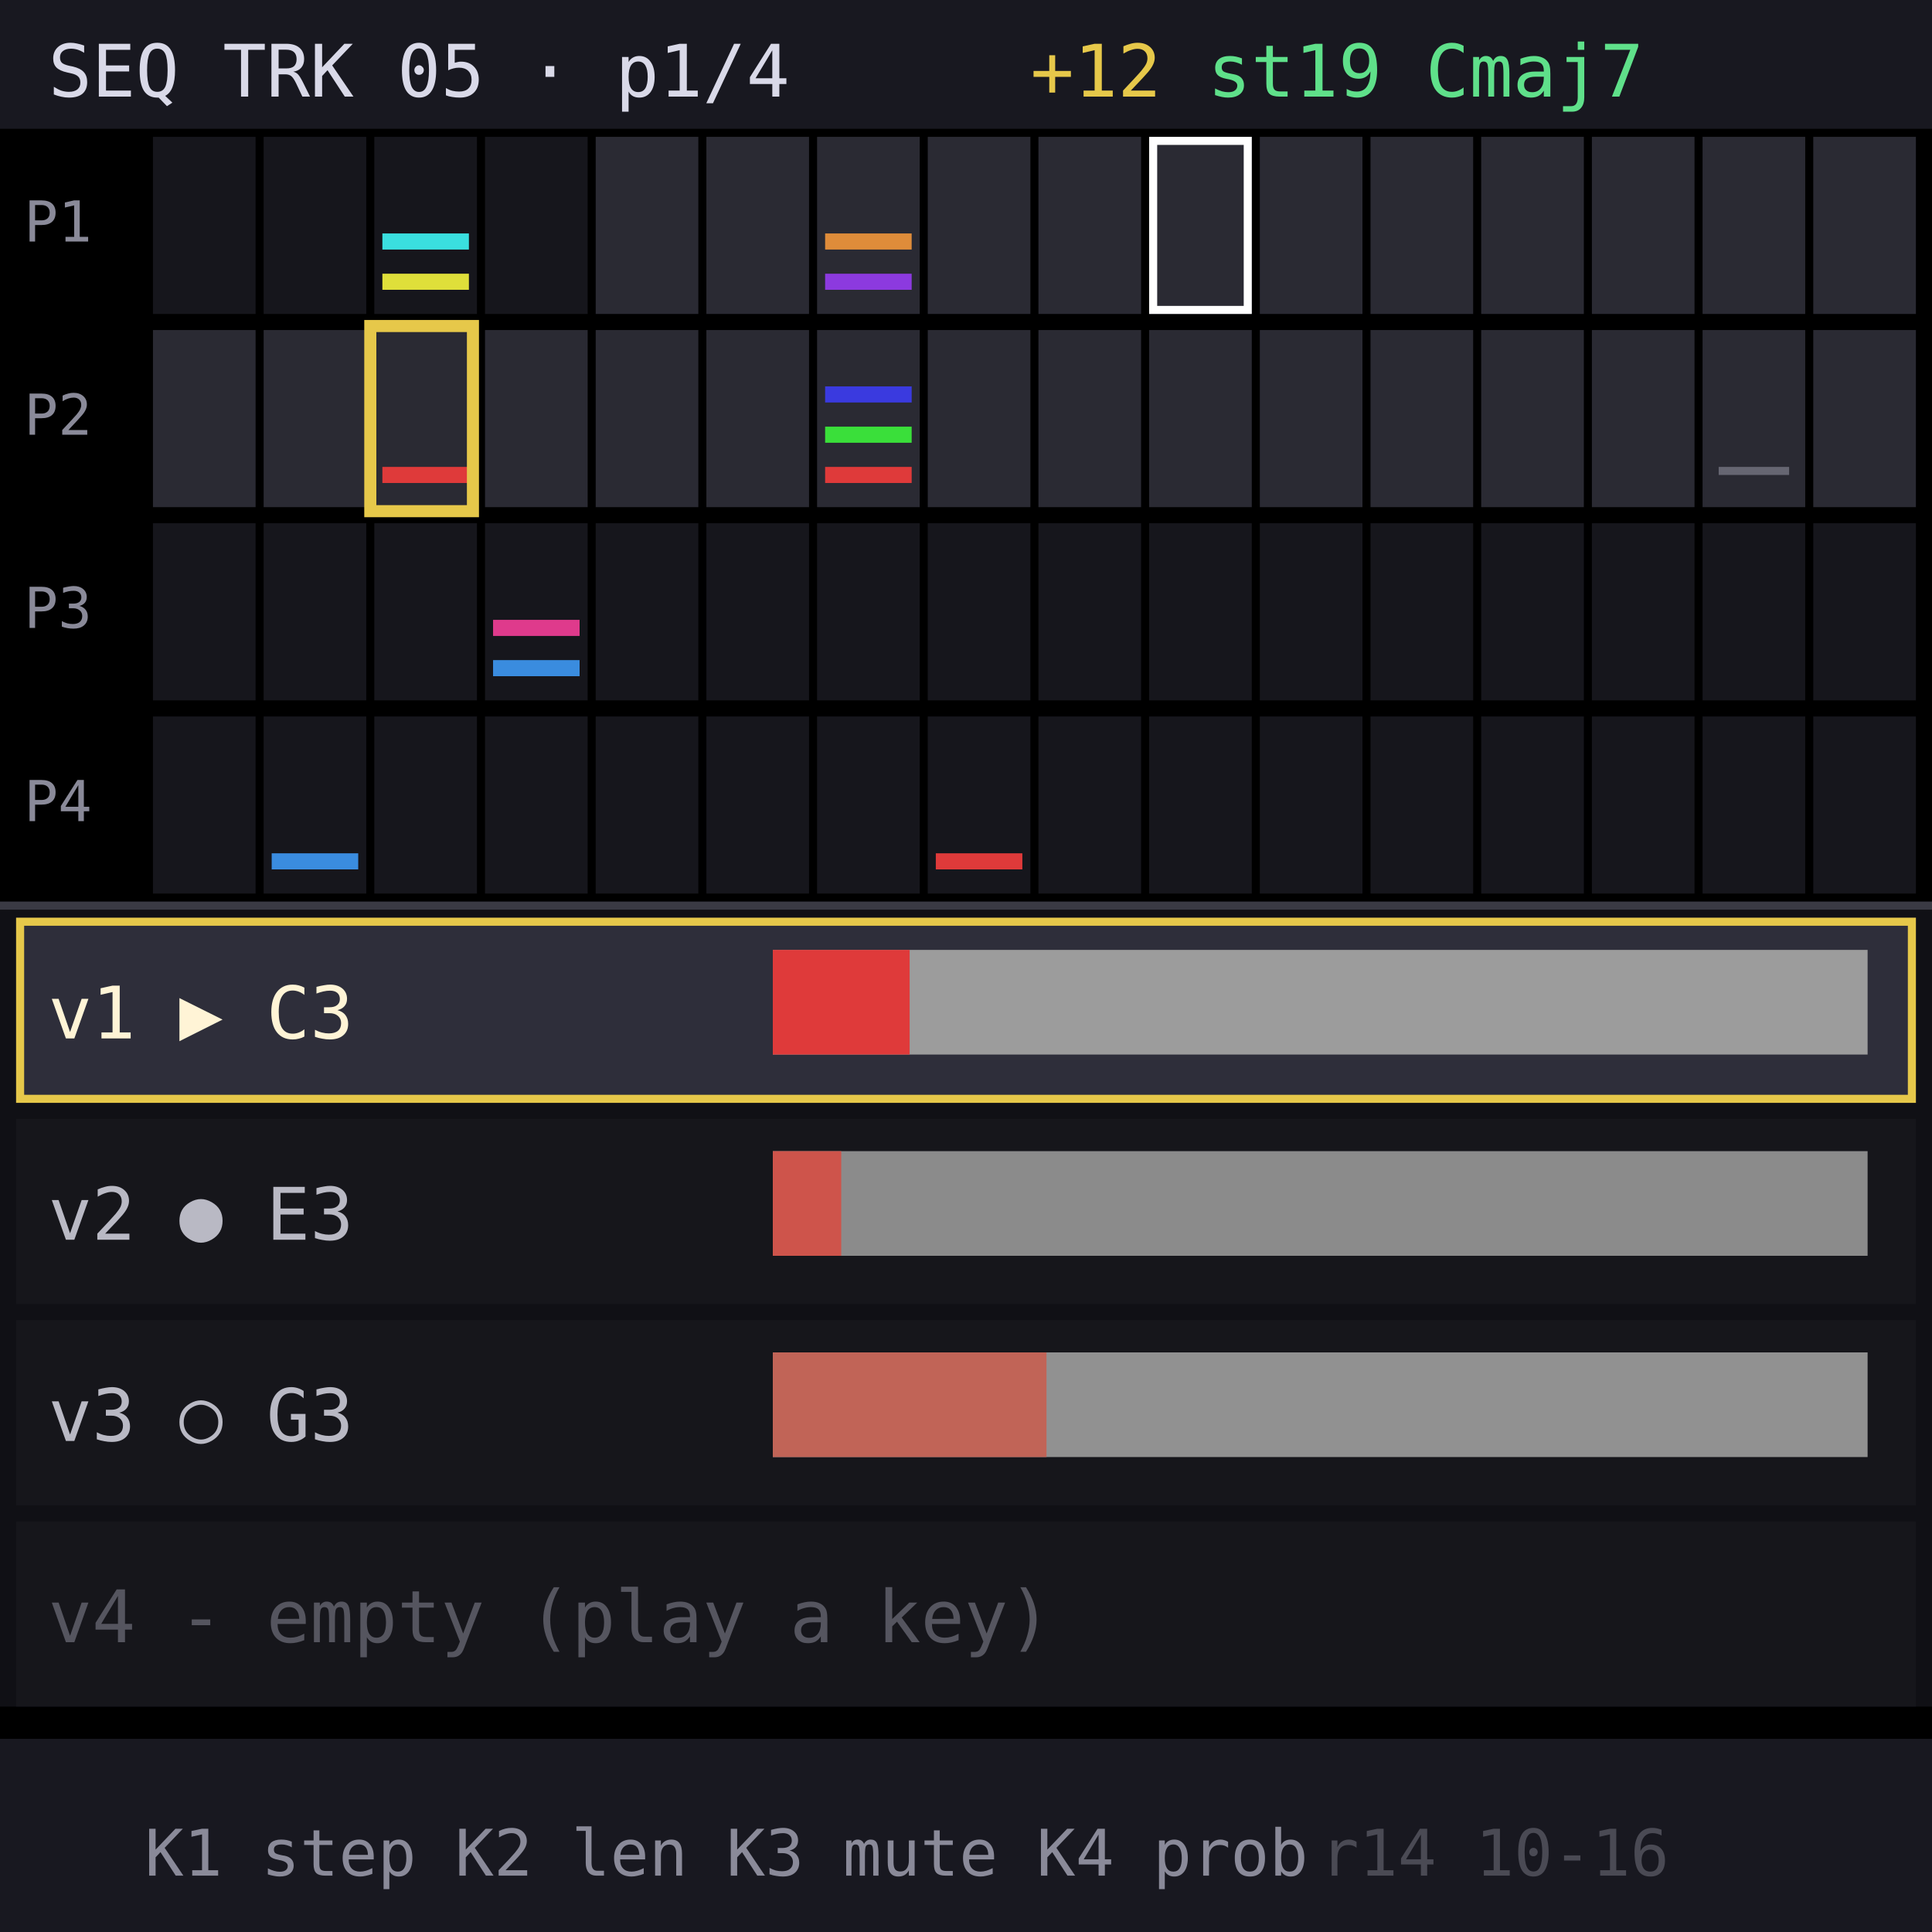
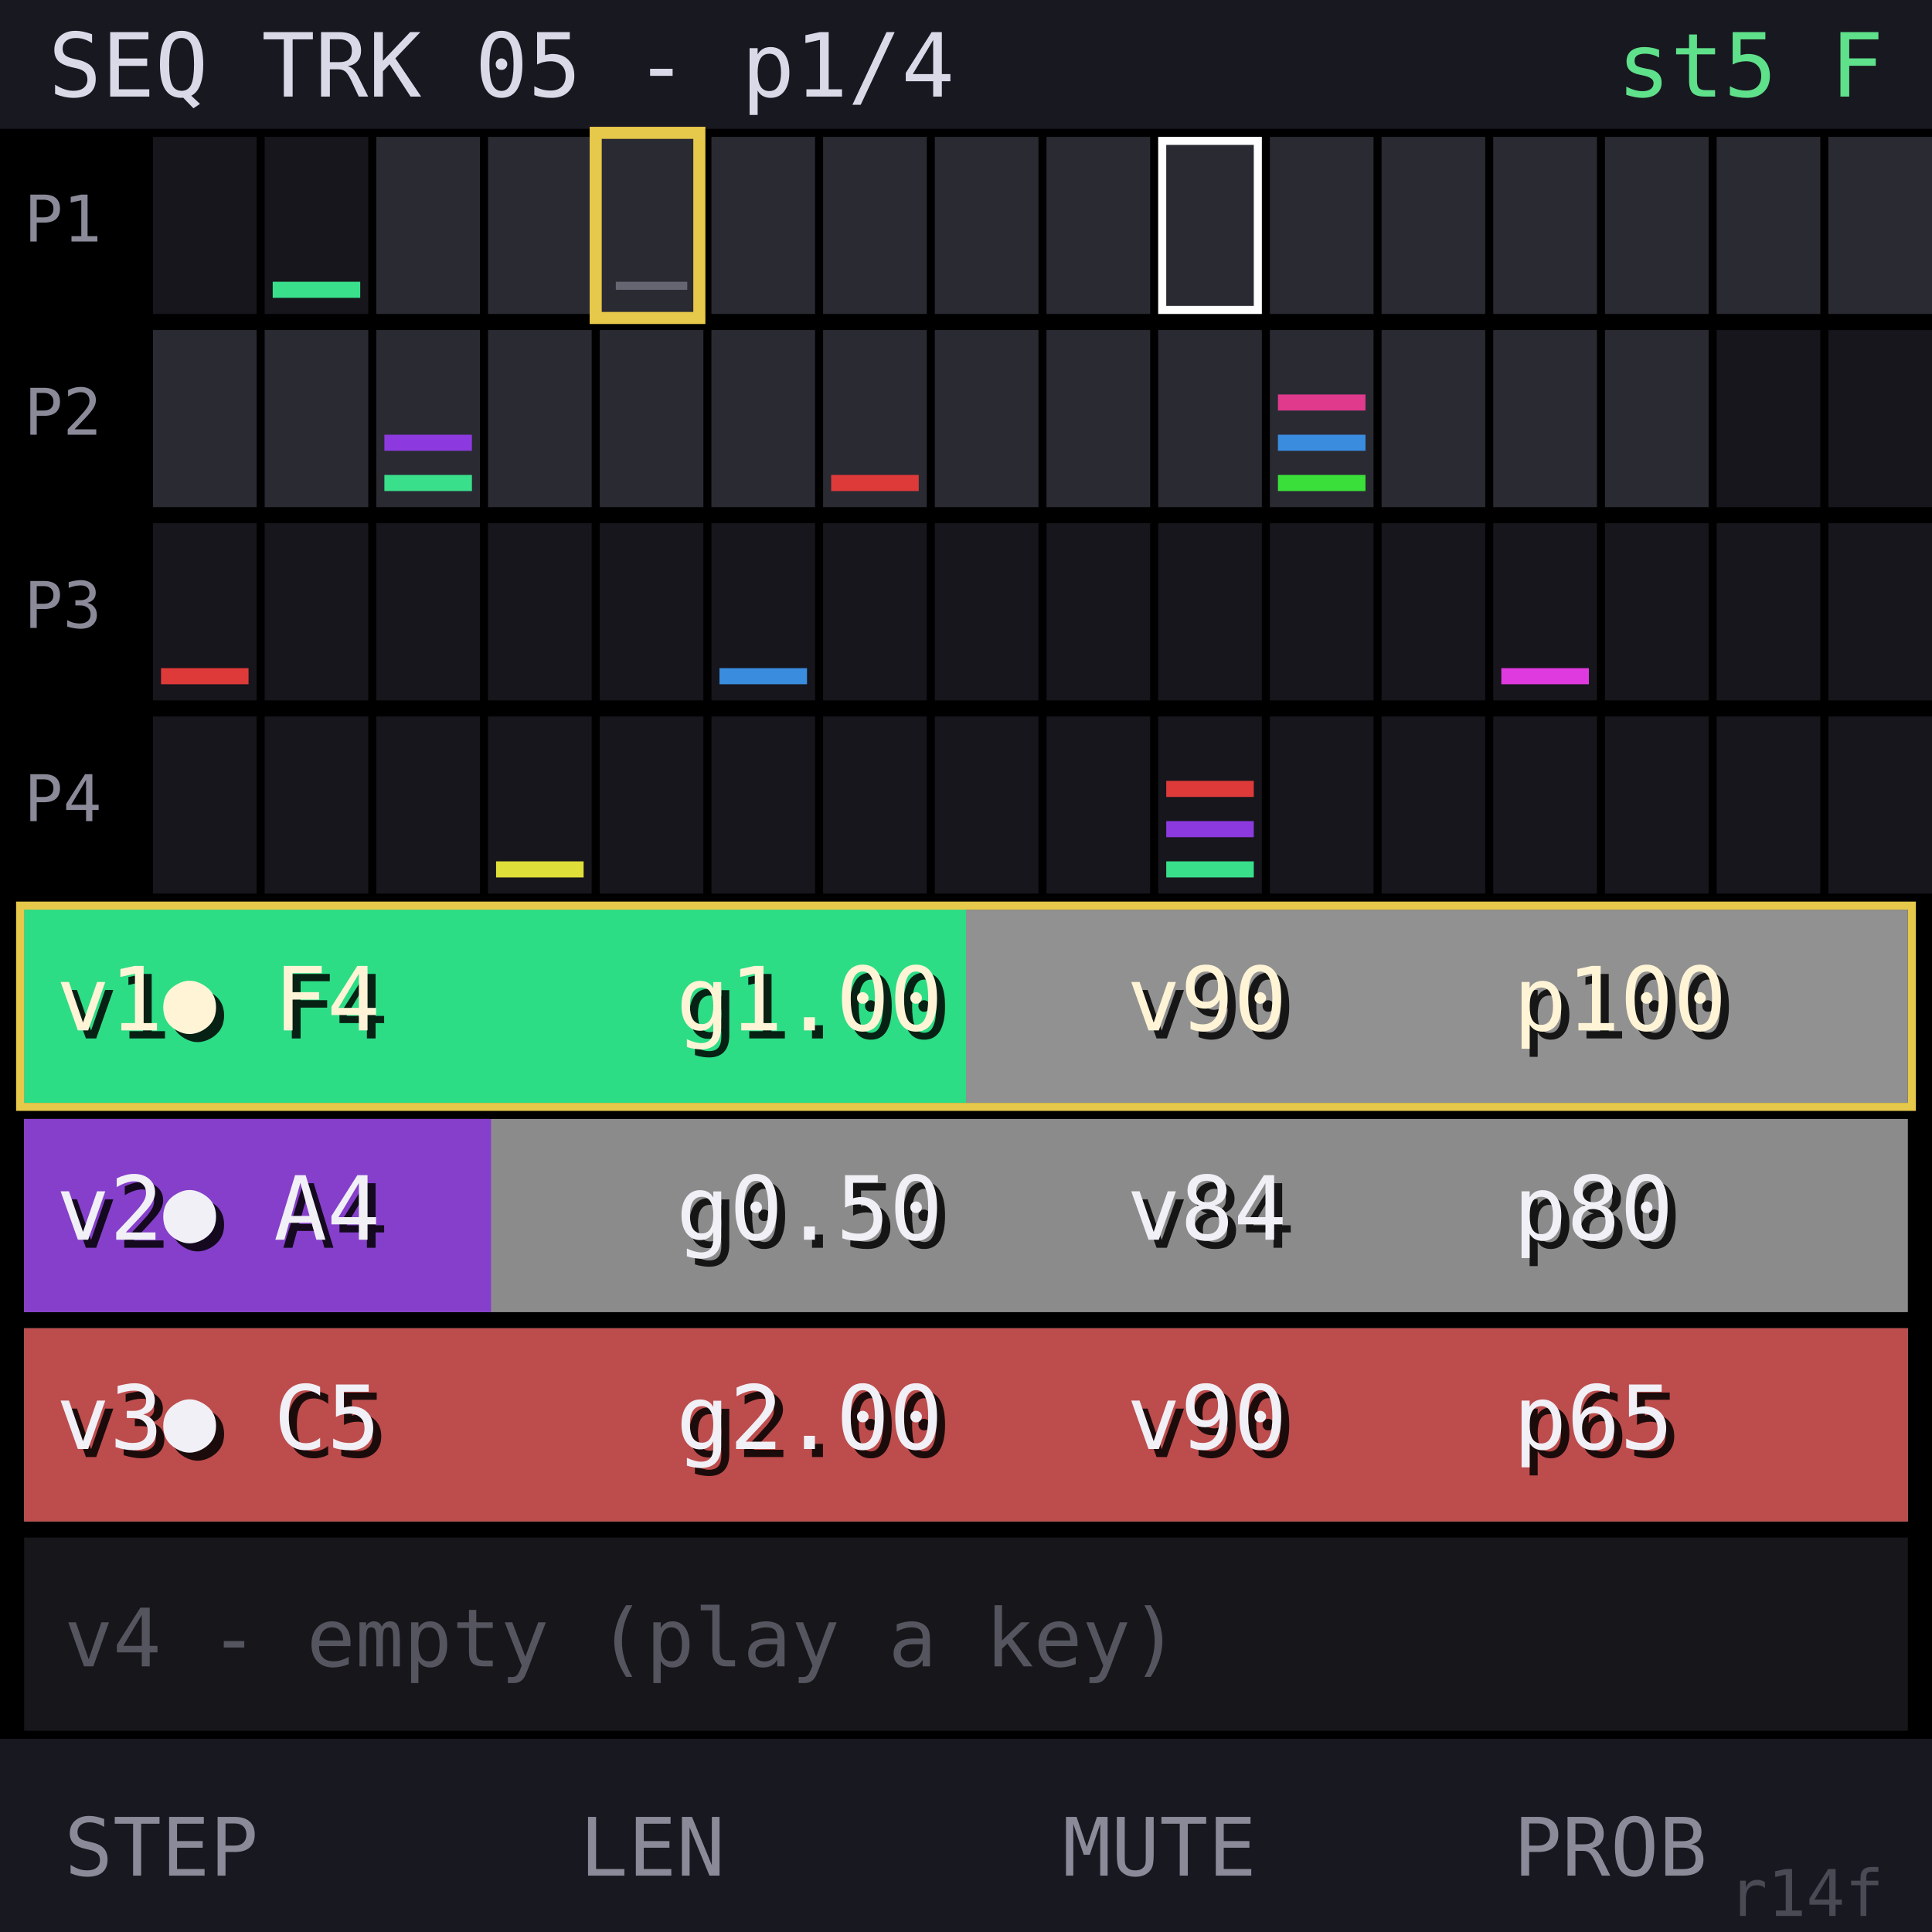
<svg xmlns="http://www.w3.org/2000/svg" width="240" height="240">
  <rect width="240" height="240" fill="#000" />
  <rect x="0" y="0" width="240" height="16" fill="#181820" />
-   <text x="6" y="12" font-size="9" fill="#d9d9e8" font-family="monospace">SEQ TRK 05 · p1/4</text>
-   <text x="128" y="12" font-size="9" fill="#e6c84a" font-family="monospace">+12</text>
-   <text x="150" y="12" font-size="9" fill="#5fe08a" font-family="monospace">st19 Cmaj7</text>
-   <rect x="19.0" y="17" width="12.75" height="22" fill="#16161c" />
-   <rect x="32.75" y="17" width="12.75" height="22" fill="#16161c" />
-   <rect x="46.5" y="17" width="12.75" height="22" fill="#16161c" />
-   <rect x="47.5" y="34" width="10.75" height="2" fill="hsl(60,72%,55%)" />
-   <rect x="47.5" y="29" width="10.75" height="2" fill="hsl(180,72%,55%)" />
-   <rect x="60.25" y="17" width="12.75" height="22" fill="#16161c" />
-   <rect x="74.0" y="17" width="12.75" height="22" fill="#2a2a33" />
-   <rect x="87.75" y="17" width="12.75" height="22" fill="#2a2a33" />
-   <rect x="101.5" y="17" width="12.75" height="22" fill="#2a2a33" />
-   <rect x="102.5" y="34" width="10.75" height="2" fill="hsl(270,72%,55%)" />
-   <rect x="102.5" y="29" width="10.75" height="2" fill="hsl(30,72%,55%)" />
-   <rect x="115.25" y="17" width="12.75" height="22" fill="#2a2a33" />
-   <rect x="129.0" y="17" width="12.75" height="22" fill="#2a2a33" />
-   <rect x="142.75" y="17" width="12.75" height="22" fill="#2a2a33" />
-   <rect x="143.25" y="17.5" width="11.75" height="21" fill="none" stroke="#fff" stroke-width="1" />
-   <rect x="156.5" y="17" width="12.75" height="22" fill="#2a2a33" />
-   <rect x="170.25" y="17" width="12.75" height="22" fill="#2a2a33" />
-   <rect x="184.0" y="17" width="12.75" height="22" fill="#2a2a33" />
-   <rect x="197.75" y="17" width="12.75" height="22" fill="#2a2a33" />
-   <rect x="211.5" y="17" width="12.75" height="22" fill="#2a2a33" />
-   <rect x="225.25" y="17" width="12.75" height="22" fill="#2a2a33" />
-   <text x="3" y="30" font-size="7" fill="#8a8a99" font-family="monospace">P1</text>
-   <rect x="19.0" y="41" width="12.75" height="22" fill="#2a2a33" />
-   <rect x="32.75" y="41" width="12.75" height="22" fill="#2a2a33" />
-   <rect x="46.5" y="41" width="12.75" height="22" fill="#2a2a33" />
-   <rect x="47.5" y="58" width="10.75" height="2" fill="hsl(0,72%,55%)" />
-   <rect x="46.0" y="40.5" width="12.75" height="23" fill="none" stroke="#e6c84a" stroke-width="1.5" />
-   <rect x="60.25" y="41" width="12.75" height="22" fill="#2a2a33" />
-   <rect x="74.0" y="41" width="12.75" height="22" fill="#2a2a33" />
-   <rect x="87.75" y="41" width="12.75" height="22" fill="#2a2a33" />
-   <rect x="101.5" y="41" width="12.75" height="22" fill="#2a2a33" />
-   <rect x="102.5" y="58" width="10.75" height="2" fill="hsl(0,72%,55%)" />
-   <rect x="102.5" y="53" width="10.75" height="2" fill="hsl(120,72%,55%)" />
-   <rect x="102.5" y="48" width="10.75" height="2" fill="hsl(240,72%,55%)" />
-   <rect x="115.25" y="41" width="12.75" height="22" fill="#2a2a33" />
-   <rect x="129.0" y="41" width="12.75" height="22" fill="#2a2a33" />
-   <rect x="142.75" y="41" width="12.75" height="22" fill="#2a2a33" />
-   <rect x="156.5" y="41" width="12.75" height="22" fill="#2a2a33" />
-   <rect x="170.25" y="41" width="12.75" height="22" fill="#2a2a33" />
-   <rect x="184.0" y="41" width="12.75" height="22" fill="#2a2a33" />
-   <rect x="197.75" y="41" width="12.75" height="22" fill="#2a2a33" />
-   <rect x="211.5" y="41" width="12.75" height="22" fill="#2a2a33" />
-   <rect x="213.5" y="58" width="8.75" height="1" fill="#666672" />
-   <rect x="225.25" y="41" width="12.75" height="22" fill="#2a2a33" />
-   <text x="3" y="54" font-size="7" fill="#8a8a99" font-family="monospace">P2</text>
-   <rect x="19.0" y="65" width="12.75" height="22" fill="#16161c" />
-   <rect x="32.75" y="65" width="12.75" height="22" fill="#16161c" />
-   <rect x="46.5" y="65" width="12.75" height="22" fill="#16161c" />
-   <rect x="60.25" y="65" width="12.75" height="22" fill="#16161c" />
-   <rect x="61.25" y="82" width="10.75" height="2" fill="hsl(210,72%,55%)" />
-   <rect x="61.25" y="77" width="10.75" height="2" fill="hsl(330,72%,55%)" />
-   <rect x="74.0" y="65" width="12.75" height="22" fill="#16161c" />
-   <rect x="87.75" y="65" width="12.75" height="22" fill="#16161c" />
-   <rect x="101.5" y="65" width="12.75" height="22" fill="#16161c" />
-   <rect x="115.25" y="65" width="12.75" height="22" fill="#16161c" />
-   <rect x="129.0" y="65" width="12.75" height="22" fill="#16161c" />
-   <rect x="142.75" y="65" width="12.75" height="22" fill="#16161c" />
-   <rect x="156.5" y="65" width="12.75" height="22" fill="#16161c" />
-   <rect x="170.25" y="65" width="12.75" height="22" fill="#16161c" />
-   <rect x="184.0" y="65" width="12.75" height="22" fill="#16161c" />
-   <rect x="197.75" y="65" width="12.75" height="22" fill="#16161c" />
-   <rect x="211.5" y="65" width="12.75" height="22" fill="#16161c" />
-   <rect x="225.25" y="65" width="12.75" height="22" fill="#16161c" />
-   <text x="3" y="78" font-size="7" fill="#8a8a99" font-family="monospace">P3</text>
-   <rect x="19.0" y="89" width="12.75" height="22" fill="#16161c" />
-   <rect x="32.75" y="89" width="12.75" height="22" fill="#16161c" />
-   <rect x="33.75" y="106" width="10.75" height="2" fill="hsl(210,72%,55%)" />
-   <rect x="46.5" y="89" width="12.75" height="22" fill="#16161c" />
-   <rect x="60.25" y="89" width="12.75" height="22" fill="#16161c" />
-   <rect x="74.0" y="89" width="12.75" height="22" fill="#16161c" />
-   <rect x="87.75" y="89" width="12.75" height="22" fill="#16161c" />
-   <rect x="101.5" y="89" width="12.75" height="22" fill="#16161c" />
-   <rect x="115.25" y="89" width="12.75" height="22" fill="#16161c" />
-   <rect x="116.25" y="106" width="10.75" height="2" fill="hsl(0,72%,55%)" />
-   <rect x="129.0" y="89" width="12.75" height="22" fill="#16161c" />
-   <rect x="142.75" y="89" width="12.75" height="22" fill="#16161c" />
-   <rect x="156.5" y="89" width="12.75" height="22" fill="#16161c" />
-   <rect x="170.25" y="89" width="12.75" height="22" fill="#16161c" />
-   <rect x="184.0" y="89" width="12.75" height="22" fill="#16161c" />
-   <rect x="197.75" y="89" width="12.75" height="22" fill="#16161c" />
-   <rect x="211.5" y="89" width="12.75" height="22" fill="#16161c" />
-   <rect x="225.25" y="89" width="12.75" height="22" fill="#16161c" />
-   <text x="3" y="102" font-size="7" fill="#8a8a99" font-family="monospace">P4</text>
-   <rect x="0" y="112" width="240" height="100" fill="#101015" />
-   <rect x="0" y="112" width="240" height="1" fill="#3a3a44" />
-   <rect x="2" y="114" width="236" height="23" fill="#2e2e3a" />
-   <rect x="2.5" y="114.5" width="235" height="22" fill="none" stroke="#e6c84a" stroke-width="1" />
-   <text x="6" y="129" font-size="9" fill="#fff4d6" font-family="monospace">v1 ▶ C3</text>
-   <rect x="96" y="118" width="136" height="13" fill="hsl(0,0%,61.307%)" />
-   <rect x="96" y="118" width="17.0" height="13" fill="hsl(0,72%,55%)" />
-   <rect x="2" y="139" width="236" height="23" fill="#16161b" />
-   <text x="6" y="154" font-size="9" fill="#b9b9c4" font-family="monospace">v2 ● E3</text>
-   <rect x="96" y="143" width="136" height="13" fill="hsl(0,0%,54.378%)" />
-   <rect x="96" y="143" width="8.5" height="13" fill="hsl(4,57%,55%)" />
-   <rect x="2" y="164" width="236" height="23" fill="#16161b" />
-   <text x="6" y="179" font-size="9" fill="#b9b9c4" font-family="monospace">v3 ○ G3</text>
-   <rect x="96" y="168" width="136" height="13" fill="hsl(0,0%,56.976%)" />
-   <rect x="96" y="168" width="34.0" height="13" fill="hsl(7,46%,55%)" />
-   <rect x="2" y="189" width="236" height="23" fill="#16161b" />
-   <text x="6" y="204" font-size="9" fill="#55555f" font-family="monospace">v4 - empty (play a key)</text>
+   <text x="6" y="12" font-size="11" fill="#d9d9e8" font-family="Menlo,Consolas,monospace">SEQ TRK 05 - p1/4</text>
+   <text x="234" y="12" font-size="11" fill="#5fe08a" font-family="Menlo,Consolas,monospace" text-anchor="end">st5 F</text>
+   <rect x="19.0" y="17" width="12.875" height="22" fill="#16161c" />
+   <rect x="32.875" y="17" width="12.875" height="22" fill="#16161c" />
+   <rect x="33.875" y="35" width="10.875" height="2" fill="hsl(150,72%,55%)" />
+   <rect x="46.75" y="17" width="12.875" height="22" fill="#2a2a33" />
+   <rect x="60.625" y="17" width="12.875" height="22" fill="#2a2a33" />
+   <rect x="74.5" y="17" width="12.875" height="22" fill="#2a2a33" />
+   <rect x="76.5" y="35" width="8.875" height="1" fill="#666672" />
+   <rect x="88.375" y="17" width="12.875" height="22" fill="#2a2a33" />
+   <rect x="102.25" y="17" width="12.875" height="22" fill="#2a2a33" />
+   <rect x="116.125" y="17" width="12.875" height="22" fill="#2a2a33" />
+   <rect x="130.0" y="17" width="12.875" height="22" fill="#2a2a33" />
+   <rect x="143.875" y="17" width="12.875" height="22" fill="#2a2a33" />
+   <rect x="144.375" y="17.5" width="11.875" height="21" fill="none" stroke="#fff" stroke-width="1" />
+   <rect x="157.75" y="17" width="12.875" height="22" fill="#2a2a33" />
+   <rect x="171.625" y="17" width="12.875" height="22" fill="#2a2a33" />
+   <rect x="185.5" y="17" width="12.875" height="22" fill="#2a2a33" />
+   <rect x="199.375" y="17" width="12.875" height="22" fill="#2a2a33" />
+   <rect x="213.25" y="17" width="12.875" height="22" fill="#2a2a33" />
+   <rect x="227.125" y="17" width="12.875" height="22" fill="#2a2a33" />
+   <text x="3" y="30" font-size="8" fill="#8a8a99" font-family="Menlo,Consolas,monospace">P1</text>
+   <rect x="19.0" y="41" width="12.875" height="22" fill="#2a2a33" />
+   <rect x="32.875" y="41" width="12.875" height="22" fill="#2a2a33" />
+   <rect x="46.75" y="41" width="12.875" height="22" fill="#2a2a33" />
+   <rect x="47.75" y="59" width="10.875" height="2" fill="hsl(150,72%,55%)" />
+   <rect x="47.75" y="54" width="10.875" height="2" fill="hsl(270,72%,55%)" />
+   <rect x="60.625" y="41" width="12.875" height="22" fill="#2a2a33" />
+   <rect x="74.5" y="41" width="12.875" height="22" fill="#2a2a33" />
+   <rect x="88.375" y="41" width="12.875" height="22" fill="#2a2a33" />
+   <rect x="102.25" y="41" width="12.875" height="22" fill="#2a2a33" />
+   <rect x="103.25" y="59" width="10.875" height="2" fill="hsl(0,72%,55%)" />
+   <rect x="116.125" y="41" width="12.875" height="22" fill="#2a2a33" />
+   <rect x="130.0" y="41" width="12.875" height="22" fill="#2a2a33" />
+   <rect x="143.875" y="41" width="12.875" height="22" fill="#2a2a33" />
+   <rect x="157.75" y="41" width="12.875" height="22" fill="#2a2a33" />
+   <rect x="158.75" y="59" width="10.875" height="2" fill="hsl(120,72%,55%)" />
+   <rect x="158.75" y="54" width="10.875" height="2" fill="hsl(210,72%,55%)" />
+   <rect x="158.75" y="49" width="10.875" height="2" fill="hsl(330,72%,55%)" />
+   <rect x="171.625" y="41" width="12.875" height="22" fill="#2a2a33" />
+   <rect x="185.5" y="41" width="12.875" height="22" fill="#2a2a33" />
+   <rect x="199.375" y="41" width="12.875" height="22" fill="#2a2a33" />
+   <rect x="213.25" y="41" width="12.875" height="22" fill="#16161c" />
+   <rect x="227.125" y="41" width="12.875" height="22" fill="#16161c" />
+   <text x="3" y="54" font-size="8" fill="#8a8a99" font-family="Menlo,Consolas,monospace">P2</text>
+   <rect x="19.0" y="65" width="12.875" height="22" fill="#16161c" />
+   <rect x="20.0" y="83" width="10.875" height="2" fill="hsl(0,72%,55%)" />
+   <rect x="32.875" y="65" width="12.875" height="22" fill="#16161c" />
+   <rect x="46.75" y="65" width="12.875" height="22" fill="#16161c" />
+   <rect x="60.625" y="65" width="12.875" height="22" fill="#16161c" />
+   <rect x="74.5" y="65" width="12.875" height="22" fill="#16161c" />
+   <rect x="88.375" y="65" width="12.875" height="22" fill="#16161c" />
+   <rect x="89.375" y="83" width="10.875" height="2" fill="hsl(210,72%,55%)" />
+   <rect x="102.25" y="65" width="12.875" height="22" fill="#16161c" />
+   <rect x="116.125" y="65" width="12.875" height="22" fill="#16161c" />
+   <rect x="130.0" y="65" width="12.875" height="22" fill="#16161c" />
+   <rect x="143.875" y="65" width="12.875" height="22" fill="#16161c" />
+   <rect x="157.75" y="65" width="12.875" height="22" fill="#16161c" />
+   <rect x="171.625" y="65" width="12.875" height="22" fill="#16161c" />
+   <rect x="185.5" y="65" width="12.875" height="22" fill="#16161c" />
+   <rect x="186.5" y="83" width="10.875" height="2" fill="hsl(300,72%,55%)" />
+   <rect x="199.375" y="65" width="12.875" height="22" fill="#16161c" />
+   <rect x="213.25" y="65" width="12.875" height="22" fill="#16161c" />
+   <rect x="227.125" y="65" width="12.875" height="22" fill="#16161c" />
+   <text x="3" y="78" font-size="8" fill="#8a8a99" font-family="Menlo,Consolas,monospace">P3</text>
+   <rect x="19.0" y="89" width="12.875" height="22" fill="#16161c" />
+   <rect x="32.875" y="89" width="12.875" height="22" fill="#16161c" />
+   <rect x="46.75" y="89" width="12.875" height="22" fill="#16161c" />
+   <rect x="60.625" y="89" width="12.875" height="22" fill="#16161c" />
+   <rect x="61.625" y="107" width="10.875" height="2" fill="hsl(60,72%,55%)" />
+   <rect x="74.5" y="89" width="12.875" height="22" fill="#16161c" />
+   <rect x="88.375" y="89" width="12.875" height="22" fill="#16161c" />
+   <rect x="102.25" y="89" width="12.875" height="22" fill="#16161c" />
+   <rect x="116.125" y="89" width="12.875" height="22" fill="#16161c" />
+   <rect x="130.0" y="89" width="12.875" height="22" fill="#16161c" />
+   <rect x="143.875" y="89" width="12.875" height="22" fill="#16161c" />
+   <rect x="144.875" y="107" width="10.875" height="2" fill="hsl(150,72%,55%)" />
+   <rect x="144.875" y="102" width="10.875" height="2" fill="hsl(270,72%,55%)" />
+   <rect x="144.875" y="97" width="10.875" height="2" fill="hsl(0,72%,55%)" />
+   <rect x="157.75" y="89" width="12.875" height="22" fill="#16161c" />
+   <rect x="171.625" y="89" width="12.875" height="22" fill="#16161c" />
+   <rect x="185.5" y="89" width="12.875" height="22" fill="#16161c" />
+   <rect x="199.375" y="89" width="12.875" height="22" fill="#16161c" />
+   <rect x="213.25" y="89" width="12.875" height="22" fill="#16161c" />
+   <rect x="227.125" y="89" width="12.875" height="22" fill="#16161c" />
+   <text x="3" y="102" font-size="8" fill="#8a8a99" font-family="Menlo,Consolas,monospace">P4</text>
+   <rect x="74.0" y="16.5" width="12.875" height="23" fill="none" stroke="#e6c84a" stroke-width="1.5" />
+   <rect x="3" y="113" width="234" height="24" fill="hsl(0,0%,56.976%)" />
+   <rect x="3" y="113" width="117" height="24" fill="hsl(150,72%,52%)" />
+   <text x="8" y="129" font-size="11" fill="rgba(0,0,0,.85)" font-family="Menlo,Consolas,monospace">v1●</text>
+   <text x="7" y="128" font-size="11" fill="#fff4d6" font-family="Menlo,Consolas,monospace">v1●</text>
+   <text x="35" y="129" font-size="11" fill="rgba(0,0,0,.85)" font-family="Menlo,Consolas,monospace">F4 </text>
+   <text x="34" y="128" font-size="11" fill="#fff4d6" font-family="Menlo,Consolas,monospace">F4 </text>
+   <text x="85" y="129" font-size="11" fill="rgba(0,0,0,.85)" font-family="Menlo,Consolas,monospace">g1.00</text>
+   <text x="84" y="128" font-size="11" fill="#fff4d6" font-family="Menlo,Consolas,monospace">g1.00</text>
+   <text x="141" y="129" font-size="11" fill="rgba(0,0,0,.85)" font-family="Menlo,Consolas,monospace">v90</text>
+   <text x="140" y="128" font-size="11" fill="#fff4d6" font-family="Menlo,Consolas,monospace">v90</text>
+   <text x="189" y="129" font-size="11" fill="rgba(0,0,0,.85)" font-family="Menlo,Consolas,monospace">p100</text>
+   <text x="188" y="128" font-size="11" fill="#fff4d6" font-family="Menlo,Consolas,monospace">p100</text>
+   <rect x="2.5" y="112.5" width="235" height="25" fill="none" stroke="#e6c84a" stroke-width="1" />
+   <rect x="3" y="139" width="234" height="24" fill="hsl(0,0%,54.378%)" />
+   <rect x="3" y="139" width="58" height="24" fill="hsl(270,57%,52%)" />
+   <text x="8" y="155" font-size="11" fill="rgba(0,0,0,.85)" font-family="Menlo,Consolas,monospace">v2●</text>
+   <text x="7" y="154" font-size="11" fill="#f0f0f6" font-family="Menlo,Consolas,monospace">v2●</text>
+   <text x="35" y="155" font-size="11" fill="rgba(0,0,0,.85)" font-family="Menlo,Consolas,monospace">A4 </text>
+   <text x="34" y="154" font-size="11" fill="#f0f0f6" font-family="Menlo,Consolas,monospace">A4 </text>
+   <text x="85" y="155" font-size="11" fill="rgba(0,0,0,.85)" font-family="Menlo,Consolas,monospace">g0.50</text>
+   <text x="84" y="154" font-size="11" fill="#f0f0f6" font-family="Menlo,Consolas,monospace">g0.50</text>
+   <text x="141" y="155" font-size="11" fill="rgba(0,0,0,.85)" font-family="Menlo,Consolas,monospace">v84</text>
+   <text x="140" y="154" font-size="11" fill="#f0f0f6" font-family="Menlo,Consolas,monospace">v84</text>
+   <text x="189" y="155" font-size="11" fill="rgba(0,0,0,.85)" font-family="Menlo,Consolas,monospace">p80</text>
+   <text x="188" y="154" font-size="11" fill="#f0f0f6" font-family="Menlo,Consolas,monospace">p80</text>
+   <rect x="3" y="165" width="234" height="24" fill="hsl(0,0%,56.976%)" />
+   <rect x="3" y="165" width="234" height="24" fill="hsl(0,46%,52%)" />
+   <text x="8" y="181" font-size="11" fill="rgba(0,0,0,.85)" font-family="Menlo,Consolas,monospace">v3●</text>
+   <text x="7" y="180" font-size="11" fill="#f0f0f6" font-family="Menlo,Consolas,monospace">v3●</text>
+   <text x="35" y="181" font-size="11" fill="rgba(0,0,0,.85)" font-family="Menlo,Consolas,monospace">C5 </text>
+   <text x="34" y="180" font-size="11" fill="#f0f0f6" font-family="Menlo,Consolas,monospace">C5 </text>
+   <text x="85" y="181" font-size="11" fill="rgba(0,0,0,.85)" font-family="Menlo,Consolas,monospace">g2.00</text>
+   <text x="84" y="180" font-size="11" fill="#f0f0f6" font-family="Menlo,Consolas,monospace">g2.00</text>
+   <text x="141" y="181" font-size="11" fill="rgba(0,0,0,.85)" font-family="Menlo,Consolas,monospace">v90</text>
+   <text x="140" y="180" font-size="11" fill="#f0f0f6" font-family="Menlo,Consolas,monospace">v90</text>
+   <text x="189" y="181" font-size="11" fill="rgba(0,0,0,.85)" font-family="Menlo,Consolas,monospace">p65</text>
+   <text x="188" y="180" font-size="11" fill="#f0f0f6" font-family="Menlo,Consolas,monospace">p65</text>
+   <rect x="3" y="191" width="234" height="24" fill="#16161b" />
+   <text x="8" y="207" font-size="10" fill="#55555f" font-family="Menlo,Consolas,monospace">v4 - empty (play a key)</text>
  <rect x="0" y="216" width="240" height="24" fill="#181820" />
-   <text x="18" y="233" font-size="8" fill="#8a8a99" font-family="monospace">K1 step  K2 len  K3 mute  K4 prob</text>
-   <text x="164" y="233" font-size="8" fill="#4a4a54" font-family="monospace">r14 10-16</text>
+   <text x="8" y="233" font-size="10" fill="#8a8a99" font-family="Menlo,Consolas,monospace">STEP</text>
+   <text x="72" y="233" font-size="10" fill="#8a8a99" font-family="Menlo,Consolas,monospace">LEN</text>
+   <text x="132" y="233" font-size="10" fill="#8a8a99" font-family="Menlo,Consolas,monospace">MUTE</text>
+   <text x="188" y="233" font-size="10" fill="#8a8a99" font-family="Menlo,Consolas,monospace">PROB</text>
+   <text x="234" y="238" font-size="8" fill="#4a4a54" font-family="Menlo,Consolas,monospace" text-anchor="end">r14f</text>
</svg>
